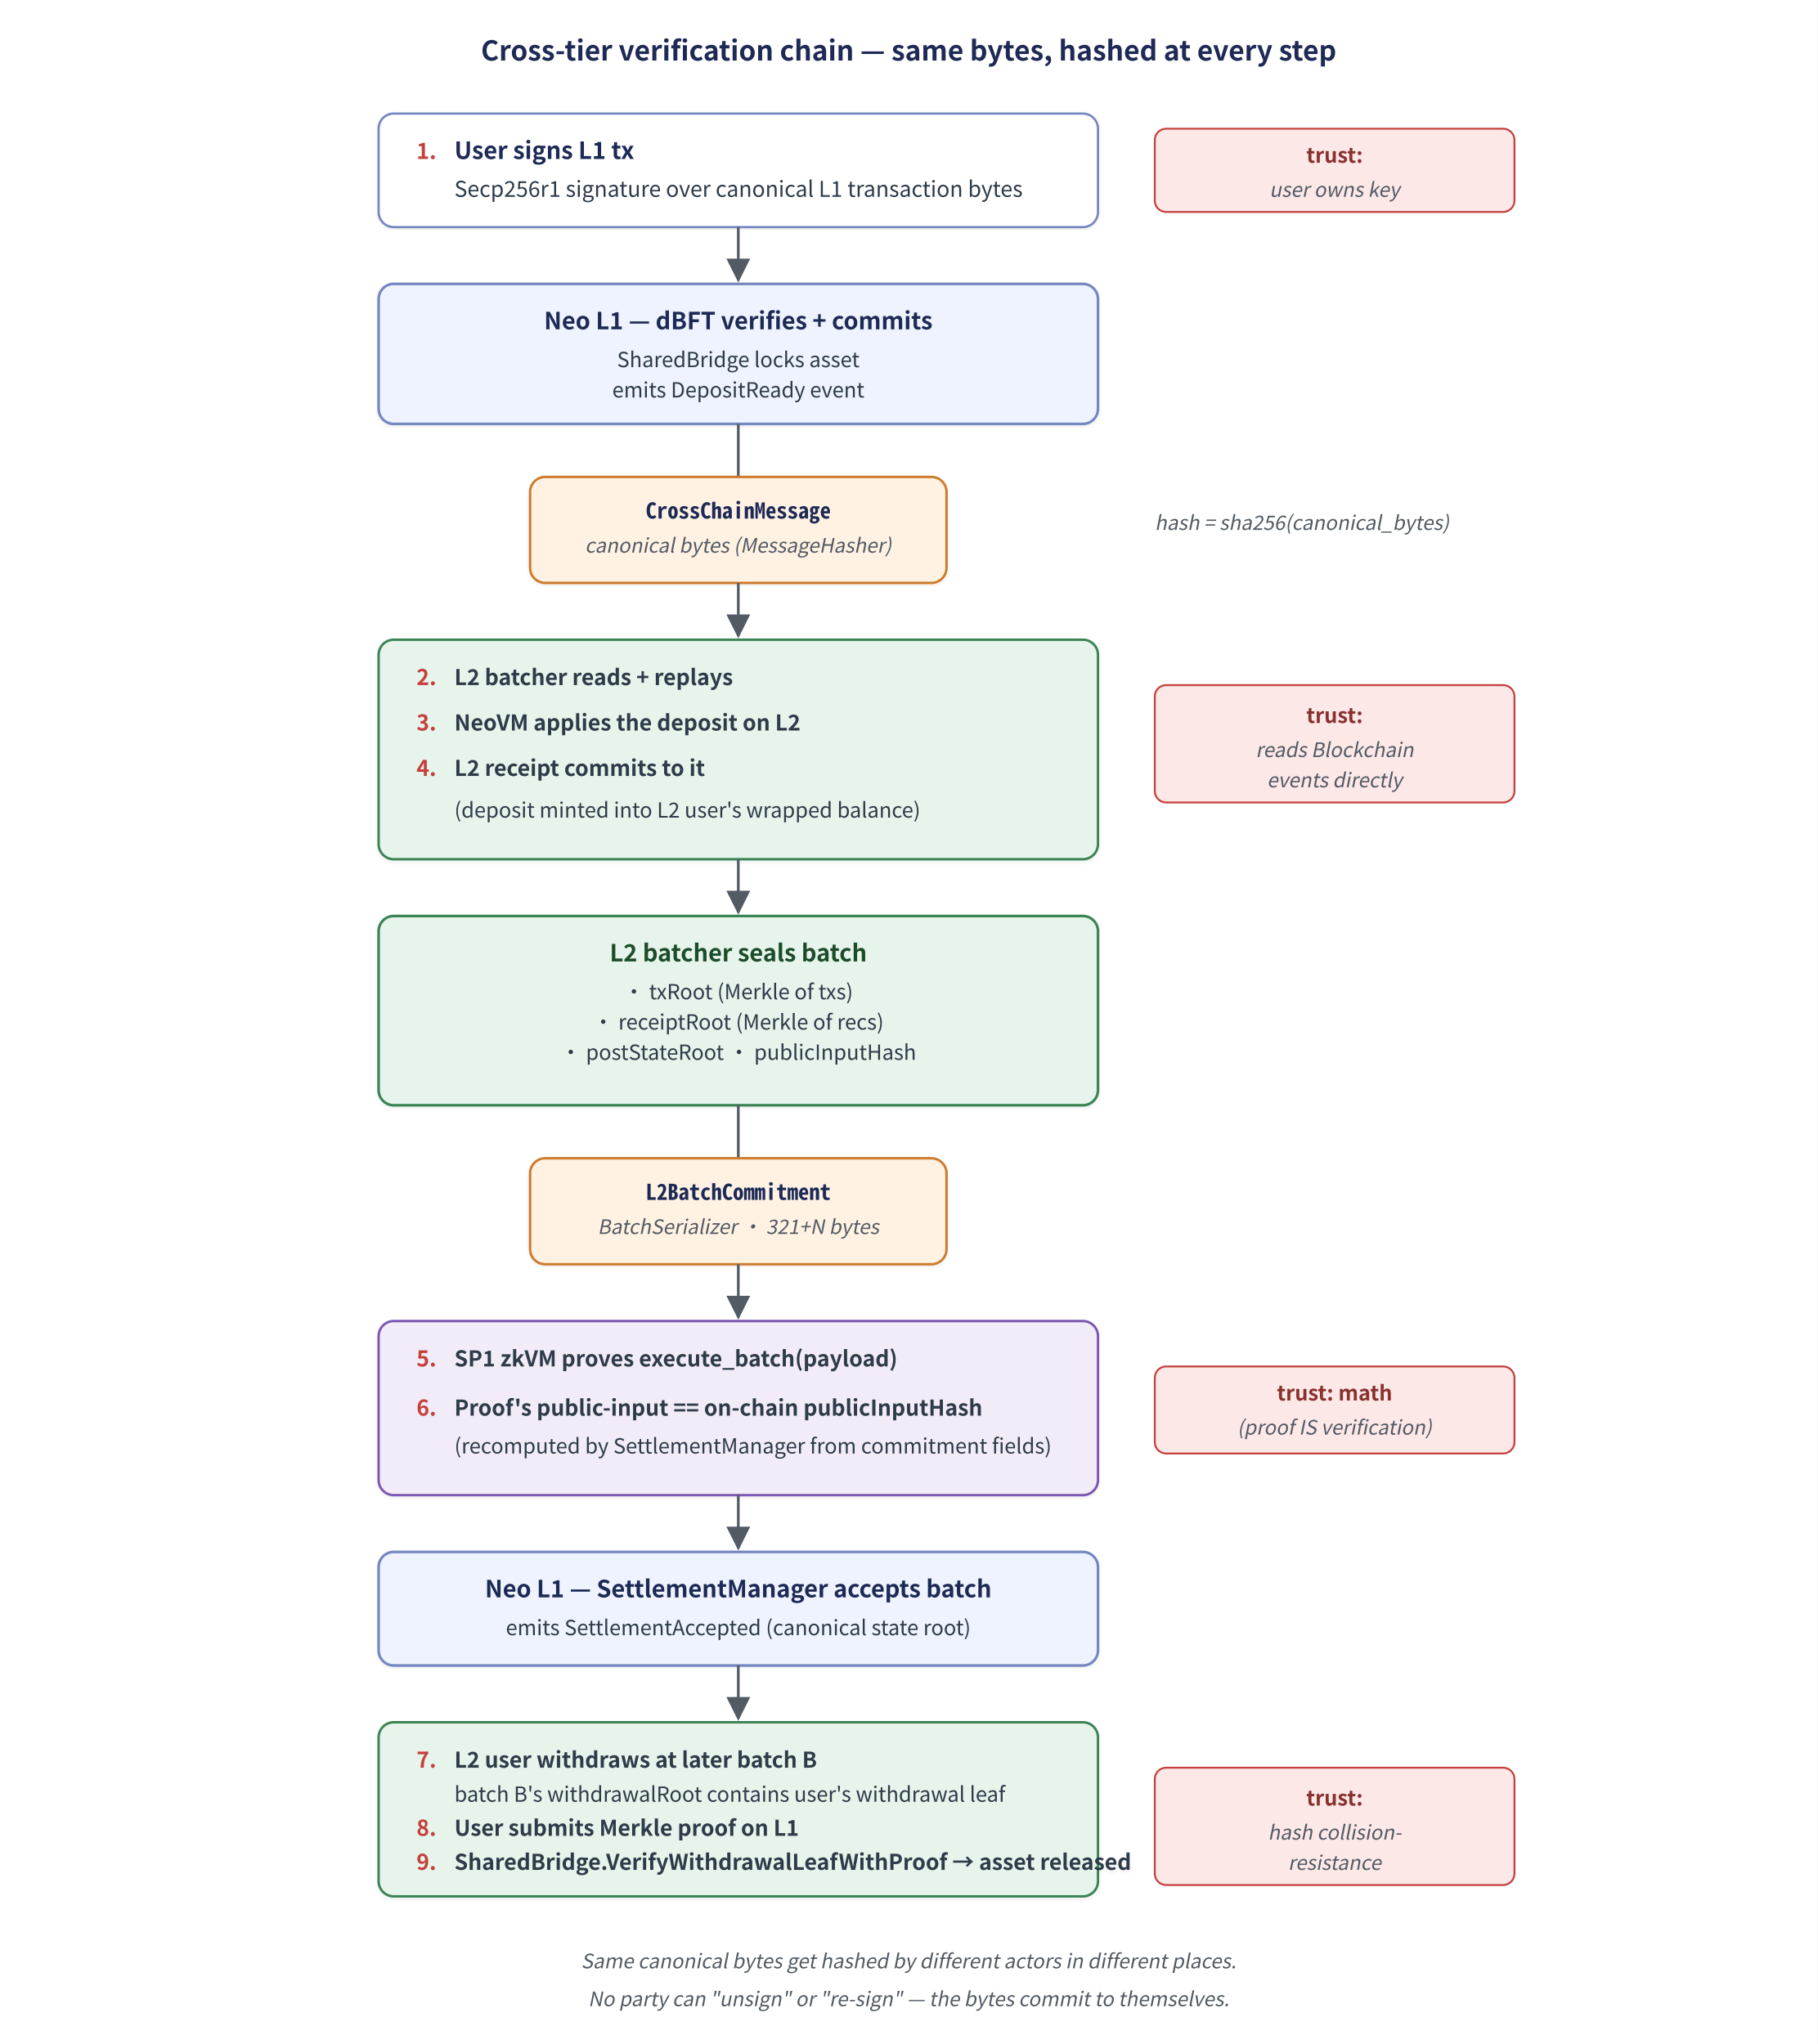
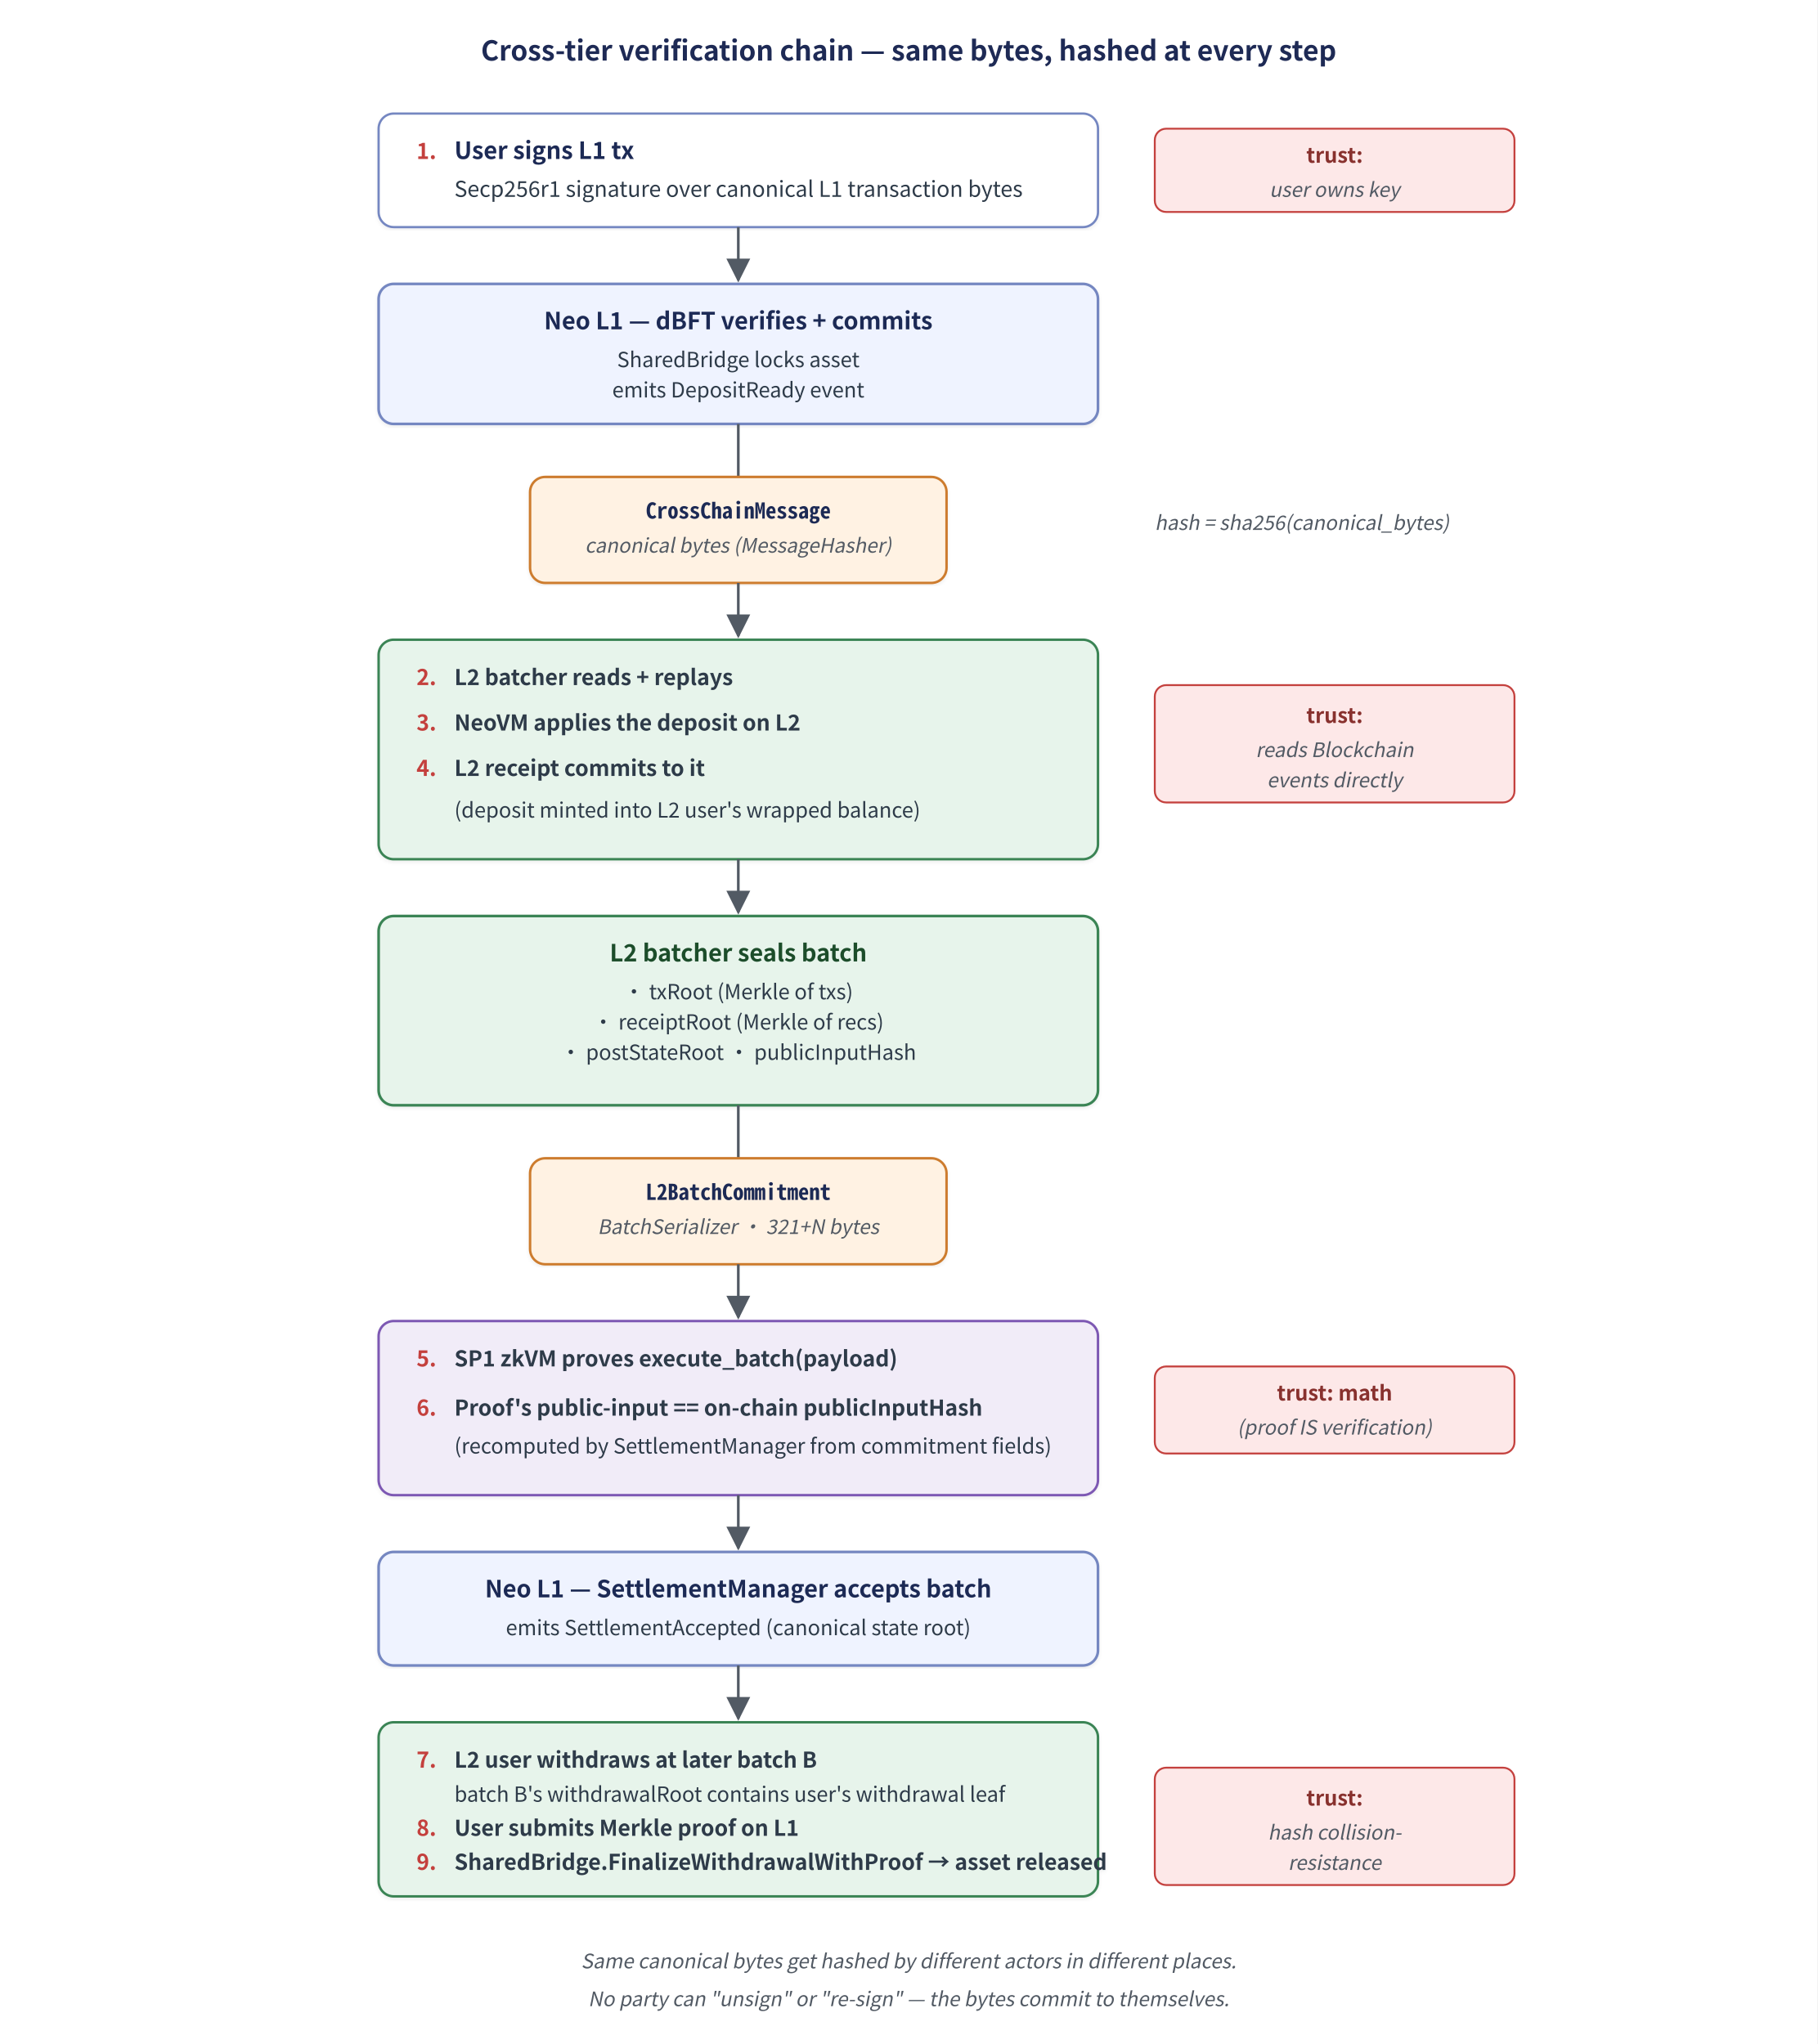
<svg xmlns="http://www.w3.org/2000/svg" viewBox="0 0 960 1080" font-family="'Noto Sans CJK SC', -apple-system, BlinkMacSystemFont, 'Segoe UI', Helvetica, Arial, sans-serif" role="img" aria-labelledby="title desc">
  <defs>
    <marker id="arrow" viewBox="0 0 10 10" refX="9" refY="5" markerWidth="9" markerHeight="9" orient="auto">
      <path d="M0,0 L10,5 L0,10 Z" fill="#525a64" />
    </marker>
    <filter id="card" x="-2%" y="-3%" width="104%" height="106%">
      <feDropShadow dx="0" dy="1" stdDeviation="0.9" flood-color="#000000" flood-opacity="0.07" />
    </filter>
    <style>
      .header     { font-size: 14.5px; font-weight: 700; }
      .step-num   { font-size: 11.5px; font-weight: 700; fill: #c4413e; }
      .step-t     { font-size: 11.5px; fill: #2d3a48; }
      .actor-t    { font-size: 12.5px; font-weight: 700; }
      .actor-s    { font-size: 11px; fill: #2d3a48; }
      .bytes-t    { font-size: 11.5px; font-weight: 700; fill: #1e2a55; font-family: 'Noto Sans Mono CJK SC', ui-monospace, 'SF Mono', monospace; }
      .bytes-s    { font-size: 10.5px; fill: #525a64; font-style: italic; }
      .trust-t    { font-size: 11px; font-weight: 700; }
      .trust-s    { font-size: 10.5px; fill: #525a64; font-style: italic; }
    </style>
  </defs>
  <rect width="960" height="1080" fill="#ffffff" />
  <text x="480" y="32" text-anchor="middle" class="header" fill="#1e2a55">Cross-tier verification chain — same bytes, hashed at every step</text>
  <g filter="url(#card)">
    <rect x="200" y="60" width="380" height="60" rx="8" ry="8" fill="#ffffff" stroke="#7587c1" stroke-width="1.2" />
    <text x="220" y="84" class="step-num">1.</text>
    <text x="240" y="84" class="actor-t" fill="#1e2a55">User signs L1 tx</text>
    <text x="240" y="104" class="step-t">Secp256r1 signature over canonical L1 transaction bytes</text>
  </g>
  <g>
    <rect x="610" y="68" width="190" height="44" rx="6" ry="6" fill="#fde8e8" stroke="#c4413e" stroke-width="1" />
    <text x="705" y="86" text-anchor="middle" class="trust-t" fill="#88312e">trust:</text>
    <text x="705" y="104" text-anchor="middle" class="trust-s">user owns key</text>
  </g>
  <line x1="390" y1="120" x2="390" y2="148" stroke="#525a64" stroke-width="1.4" marker-end="url(#arrow)" />
  <g filter="url(#card)">
    <rect x="200" y="150" width="380" height="74" rx="8" ry="8" fill="#eff3ff" stroke="#7587c1" stroke-width="1.4" />
    <text x="390" y="174" text-anchor="middle" class="actor-t" fill="#1e2a55">Neo L1 — dBFT verifies + commits</text>
    <text x="390" y="194" text-anchor="middle" class="actor-s">SharedBridge locks asset</text>
    <text x="390" y="210" text-anchor="middle" class="actor-s">emits DepositReady event</text>
  </g>
  <line x1="390" y1="224" x2="390" y2="252" stroke="#525a64" stroke-width="1.4" />
  <g filter="url(#card)">
    <rect x="280" y="252" width="220" height="56" rx="8" ry="8" fill="#fff2e3" stroke="#cd7c2e" stroke-width="1.3" />
    <text x="390" y="274" text-anchor="middle" class="bytes-t">CrossChainMessage</text>
    <text x="390" y="292" text-anchor="middle" class="bytes-s">canonical bytes (MessageHasher)</text>
  </g>
  <text x="610" y="280" class="bytes-s" fill="#cd7c2e">hash = sha256(canonical_bytes)</text>
  <line x1="390" y1="308" x2="390" y2="336" stroke="#525a64" stroke-width="1.4" marker-end="url(#arrow)" />
  <g filter="url(#card)">
    <rect x="200" y="338" width="380" height="116" rx="8" ry="8" fill="#e7f4eb" stroke="#3a8454" stroke-width="1.3" />
    <text x="220" y="362" class="step-num">2.</text>
    <text x="240" y="362" class="step-t" fill="#1d4d2c">
      <tspan font-weight="600">L2 batcher reads + replays</tspan>
    </text>
    <text x="220" y="386" class="step-num">3.</text>
    <text x="240" y="386" class="step-t" fill="#1d4d2c">
      <tspan font-weight="600">NeoVM applies the deposit on L2</tspan>
    </text>
    <text x="220" y="410" class="step-num">4.</text>
    <text x="240" y="410" class="step-t" fill="#1d4d2c">
      <tspan font-weight="600">L2 receipt commits to it</tspan>
    </text>
    <text x="240" y="432" class="actor-s">(deposit minted into L2 user's wrapped balance)</text>
  </g>
  <g>
    <rect x="610" y="362" width="190" height="62" rx="6" ry="6" fill="#fde8e8" stroke="#c4413e" stroke-width="1" />
    <text x="705" y="382" text-anchor="middle" class="trust-t" fill="#88312e">trust:</text>
    <text x="705" y="400" text-anchor="middle" class="trust-s">reads Blockchain</text>
    <text x="705" y="416" text-anchor="middle" class="trust-s">events directly</text>
  </g>
  <line x1="390" y1="454" x2="390" y2="482" stroke="#525a64" stroke-width="1.4" marker-end="url(#arrow)" />
  <g filter="url(#card)">
    <rect x="200" y="484" width="380" height="100" rx="8" ry="8" fill="#e7f4eb" stroke="#3a8454" stroke-width="1.4" />
    <text x="390" y="508" text-anchor="middle" class="actor-t" fill="#1d4d2c">L2 batcher seals batch</text>
    <text x="390" y="528" text-anchor="middle" class="actor-s">· txRoot      (Merkle of txs)</text>
    <text x="390" y="544" text-anchor="middle" class="actor-s">· receiptRoot (Merkle of recs)</text>
    <text x="390" y="560" text-anchor="middle" class="actor-s">· postStateRoot · publicInputHash</text>
  </g>
  <line x1="390" y1="584" x2="390" y2="612" stroke="#525a64" stroke-width="1.4" />
  <g filter="url(#card)">
    <rect x="280" y="612" width="220" height="56" rx="8" ry="8" fill="#fff2e3" stroke="#cd7c2e" stroke-width="1.3" />
    <text x="390" y="634" text-anchor="middle" class="bytes-t">L2BatchCommitment</text>
    <text x="390" y="652" text-anchor="middle" class="bytes-s">BatchSerializer · 321+N bytes</text>
  </g>
  <line x1="390" y1="668" x2="390" y2="696" stroke="#525a64" stroke-width="1.4" marker-end="url(#arrow)" />
  <g filter="url(#card)">
    <rect x="200" y="698" width="380" height="92" rx="8" ry="8" fill="#f1ecf8" stroke="#7d59b3" stroke-width="1.3" />
    <text x="220" y="722" class="step-num">5.</text>
    <text x="240" y="722" class="step-t" fill="#3e2865">
      <tspan font-weight="600">SP1 zkVM proves execute_batch(payload)</tspan>
    </text>
    <text x="220" y="748" class="step-num">6.</text>
    <text x="240" y="748" class="step-t" fill="#3e2865">
      <tspan font-weight="600">Proof's public-input == on-chain publicInputHash</tspan>
    </text>
    <text x="240" y="768" class="actor-s">(recomputed by SettlementManager from commitment fields)</text>
  </g>
  <g>
    <rect x="610" y="722" width="190" height="46" rx="6" ry="6" fill="#fde8e8" stroke="#c4413e" stroke-width="1" />
    <text x="705" y="740" text-anchor="middle" class="trust-t" fill="#88312e">trust: math</text>
    <text x="705" y="758" text-anchor="middle" class="trust-s">(proof IS verification)</text>
  </g>
  <line x1="390" y1="790" x2="390" y2="818" stroke="#525a64" stroke-width="1.4" marker-end="url(#arrow)" />
  <g filter="url(#card)">
    <rect x="200" y="820" width="380" height="60" rx="8" ry="8" fill="#eff3ff" stroke="#7587c1" stroke-width="1.4" />
    <text x="390" y="844" text-anchor="middle" class="actor-t" fill="#1e2a55">Neo L1 — SettlementManager accepts batch</text>
    <text x="390" y="864" text-anchor="middle" class="actor-s">emits SettlementAccepted (canonical state root)</text>
  </g>
  <line x1="390" y1="880" x2="390" y2="908" stroke="#525a64" stroke-width="1.4" marker-end="url(#arrow)" />
  <g filter="url(#card)">
    <rect x="200" y="910" width="380" height="92" rx="8" ry="8" fill="#e7f4eb" stroke="#3a8454" stroke-width="1.3" />
    <text x="220" y="934" class="step-num">7.</text>
    <text x="240" y="934" class="step-t" fill="#1d4d2c">
      <tspan font-weight="600">L2 user withdraws at later batch B</tspan>
    </text>
    <text x="240" y="952" class="actor-s">batch B's withdrawalRoot contains user's withdrawal leaf</text>
    <text x="220" y="970" class="step-num">8.</text>
    <text x="240" y="970" class="step-t" fill="#1d4d2c">
      <tspan font-weight="600">User submits Merkle proof on L1</tspan>
    </text>
    <text x="220" y="988" class="step-num">9.</text>
    <text x="240" y="988" class="step-t" fill="#1d4d2c">
-       <tspan font-weight="600">SharedBridge.VerifyWithdrawalLeafWithProof → asset released</tspan>
+       <tspan font-weight="600">SharedBridge.FinalizeWithdrawalWithProof → asset released</tspan>
    </text>
  </g>
  <g>
    <rect x="610" y="934" width="190" height="62" rx="6" ry="6" fill="#fde8e8" stroke="#c4413e" stroke-width="1" />
    <text x="705" y="954" text-anchor="middle" class="trust-t" fill="#88312e">trust:</text>
    <text x="705" y="972" text-anchor="middle" class="trust-s">hash collision-</text>
    <text x="705" y="988" text-anchor="middle" class="trust-s">resistance</text>
  </g>
  <text x="480" y="1040" text-anchor="middle" class="bytes-s" fill="#525a64">Same canonical bytes get hashed by different actors in different places.</text>
  <text x="480" y="1060" text-anchor="middle" class="bytes-s" fill="#525a64">No party can "unsign" or "re-sign" — the bytes commit to themselves.</text>
</svg>
